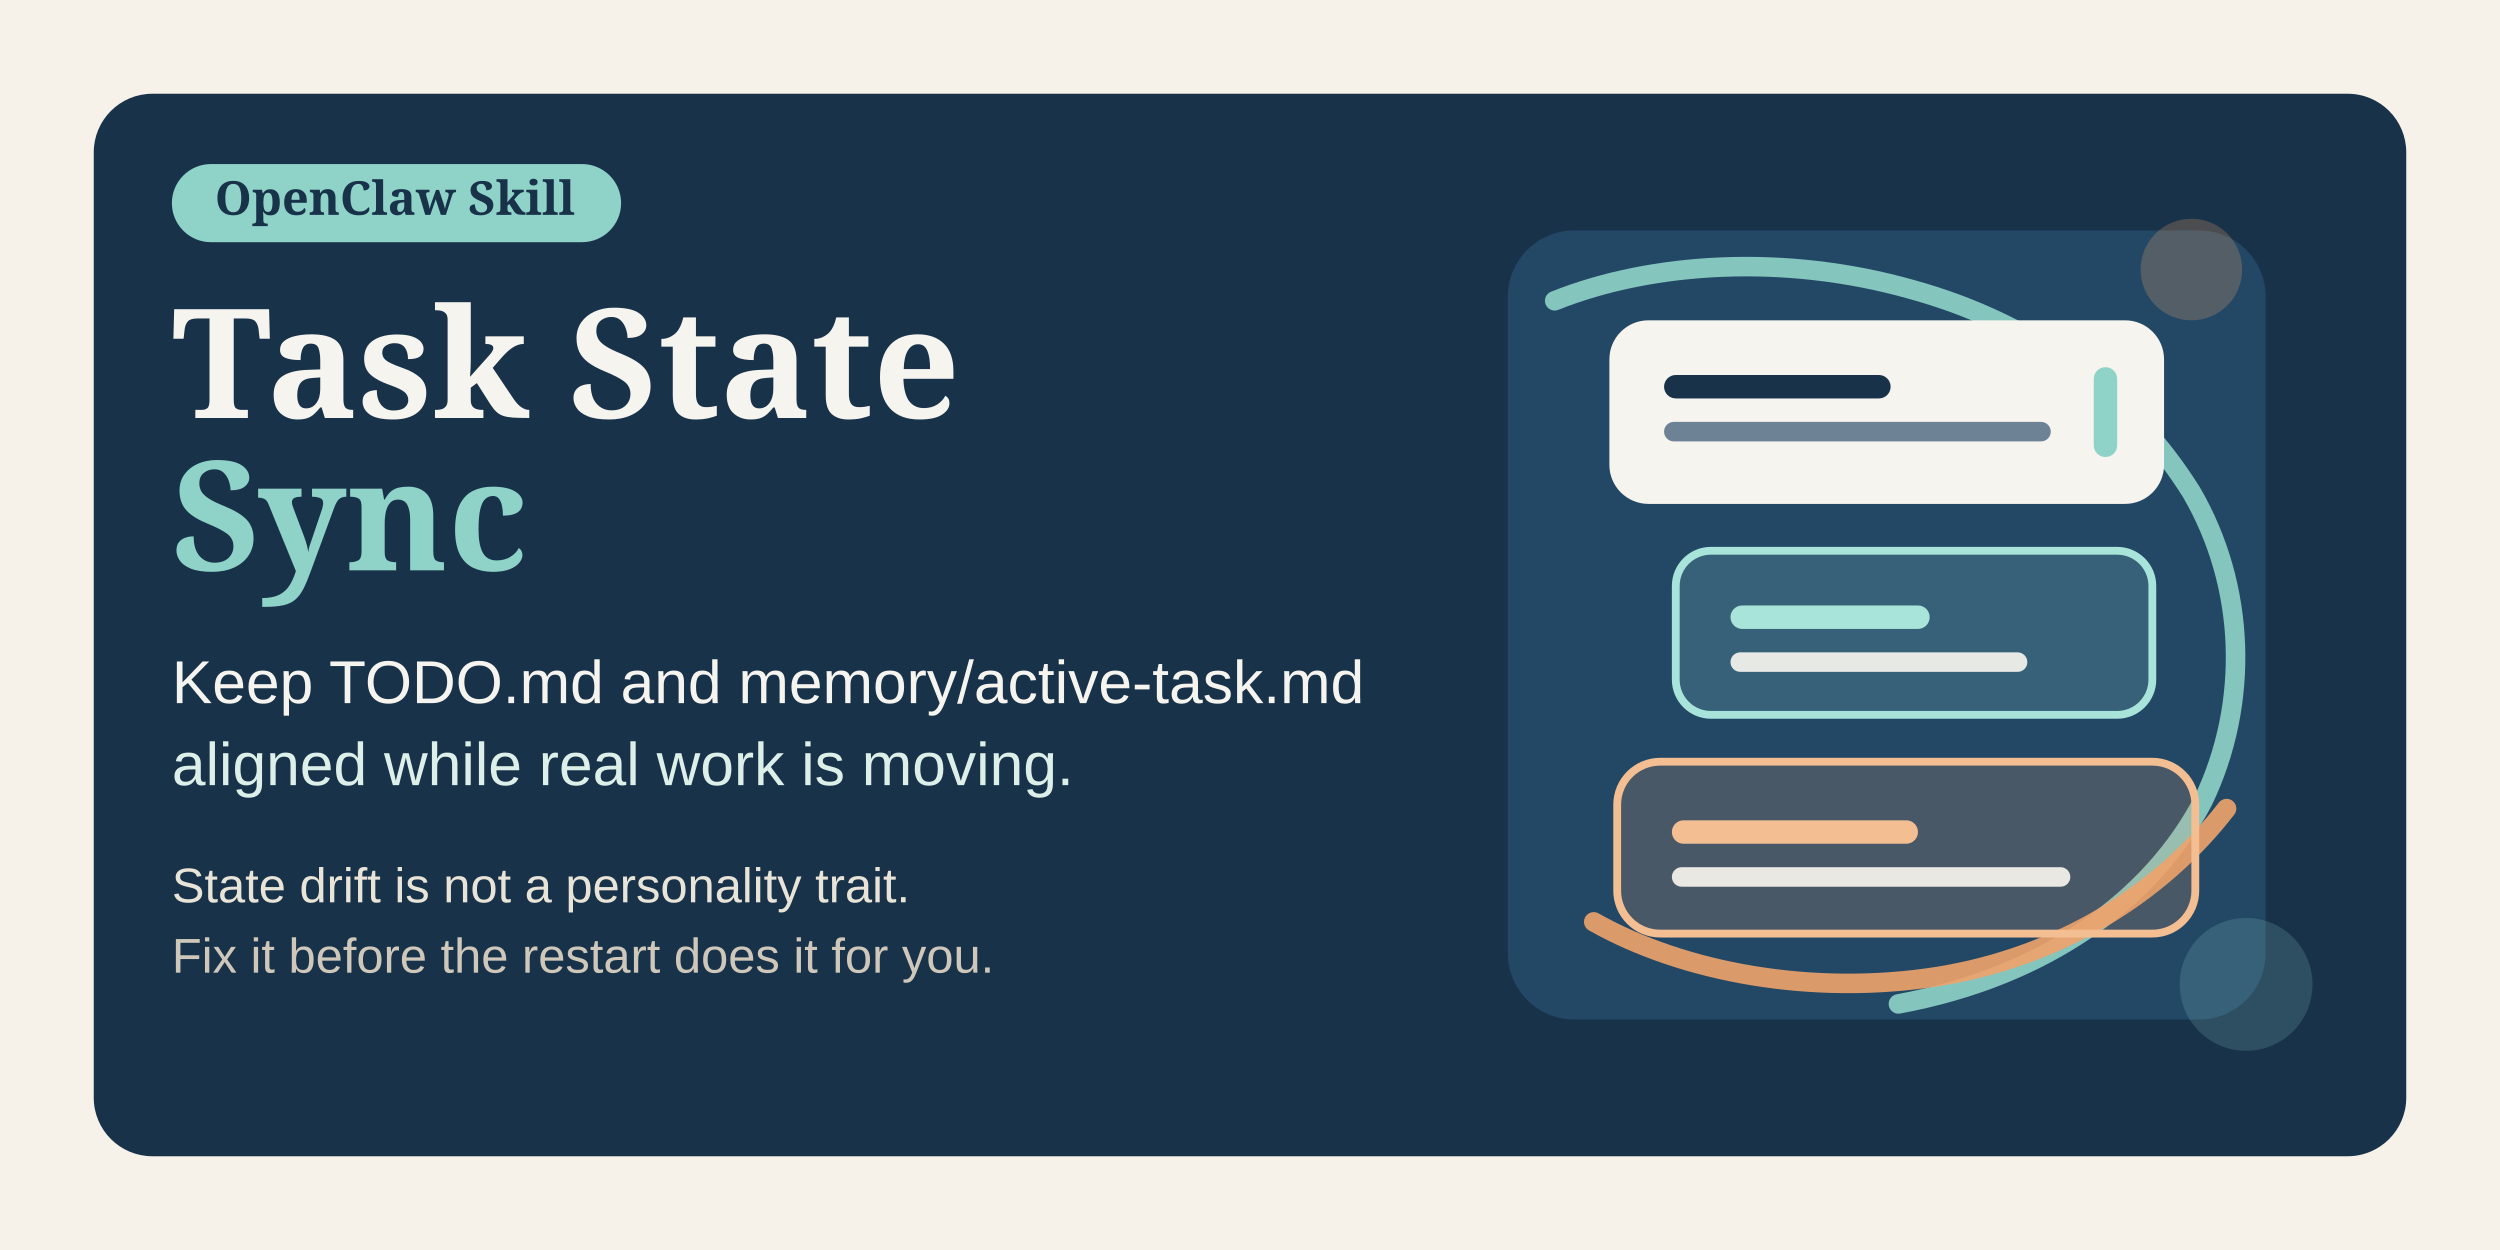
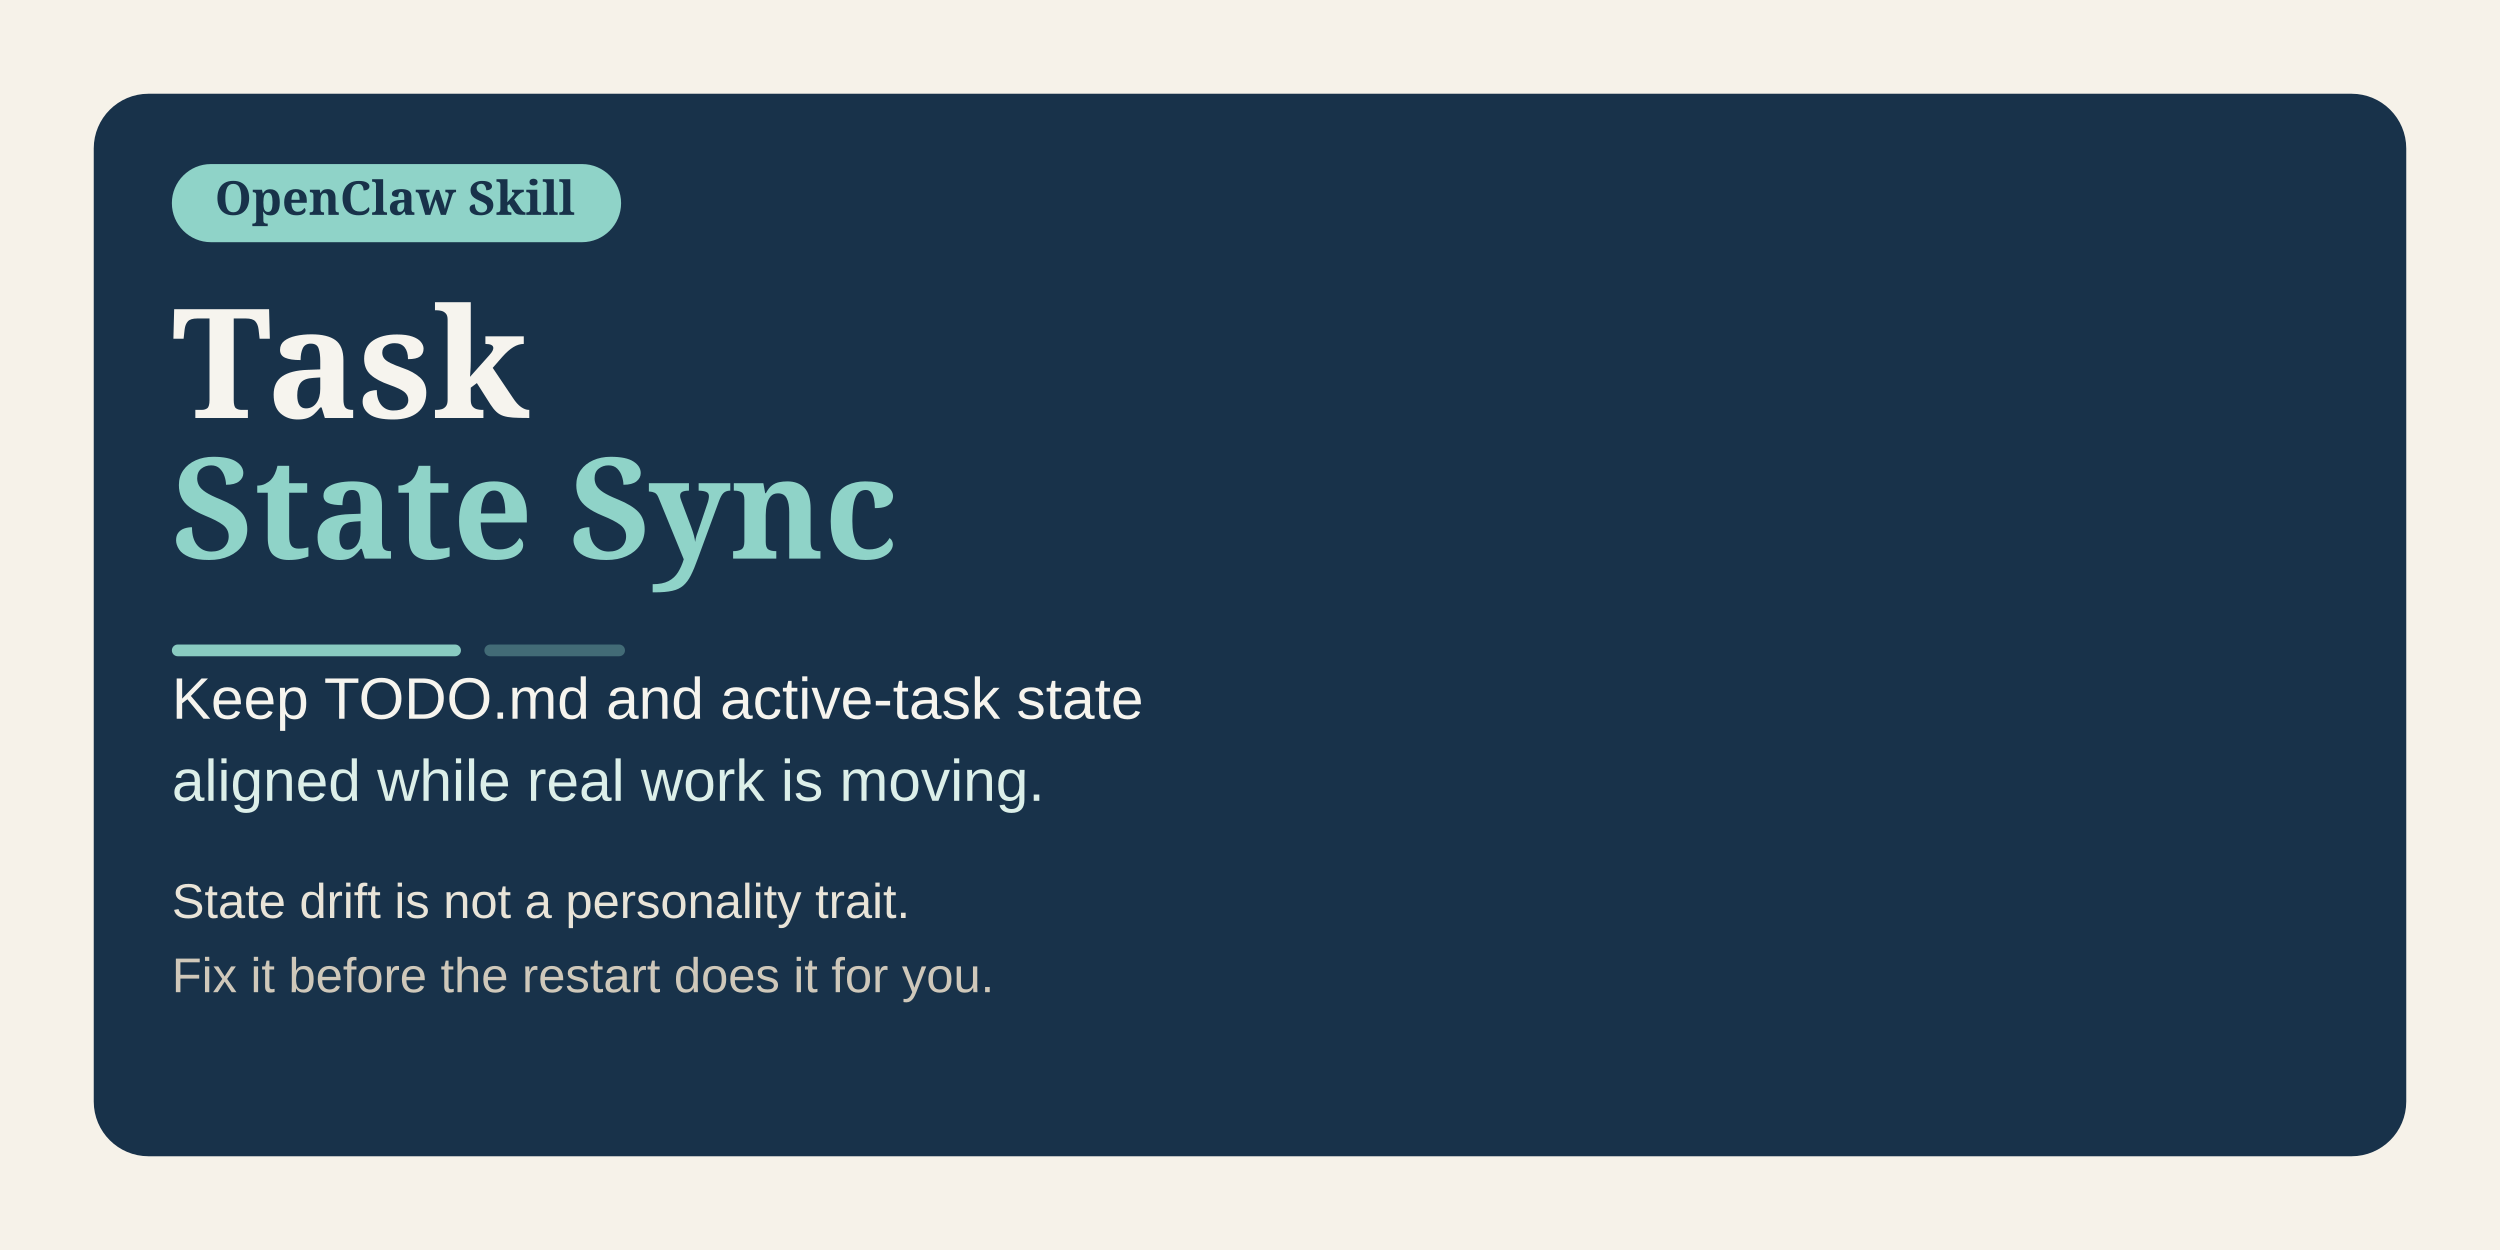
<svg xmlns="http://www.w3.org/2000/svg" width="1280" height="640" viewBox="0 0 1280 640" fill="none">
  <rect width="1280" height="640" fill="#F6F2E9" />
-   <rect x="48" y="48" width="1184" height="544" rx="30" fill="#18324A" />
+   <rect x="48" y="48" width="1184" height="544" rx="28" fill="#18324A" />
  <rect x="88" y="84" width="230" height="40" rx="20" fill="#8FD3C8" />
  <text x="110" y="110" fill="#18324A" font-family="Georgia, serif" font-size="24" font-weight="700">OpenClaw Skill</text>
-   <text x="88" y="214" fill="#F6F4EE" font-family="Georgia, serif" font-size="78" font-weight="700">Task State</text>
-   <text x="88" y="292" fill="#8FD3C8" font-family="Georgia, serif" font-size="78" font-weight="700">Sync</text>
-   <text x="88" y="360" fill="#F6F4EE" font-family="Arial, sans-serif" font-size="31">Keep TODO.md and memory/active-task.md</text>
-   <text x="88" y="402" fill="#DCEFE9" font-family="Arial, sans-serif" font-size="31">aligned while real work is moving.</text>
-   <text x="88" y="462" fill="#E9E4D8" font-family="Arial, sans-serif" font-size="25">State drift is not a personality trait.</text>
-   <text x="88" y="498" fill="#CFC8BA" font-family="Arial, sans-serif" font-size="25">Fix it before the restart does it for you.</text>
-   <rect x="772" y="118" width="388" height="404" rx="34" fill="#234866" />
-   <path d="M796 154C846 134 914 130 978 148C1044 166 1092 204 1122 252C1150 300 1152 360 1128 410C1102 460 1048 500 972 514" stroke="#8FD3C8" stroke-width="10" stroke-linecap="round" stroke-opacity="0.9" />
-   <path d="M816 472C862 498 928 510 992 500C1054 490 1106 458 1140 414" stroke="#F0A36B" stroke-width="10" stroke-linecap="round" stroke-opacity="0.9" />
-   <rect x="824" y="164" width="284" height="94" rx="20" fill="#F6F4EE" />
-   <rect x="852" y="192" width="116" height="12" rx="6" fill="#18324A" />
-   <rect x="852" y="216" width="198" height="10" rx="5" fill="#6D8294" />
-   <rect x="1072" y="188" width="12" height="46" rx="6" fill="#8FD3C8" />
-   <rect x="858" y="282" width="244" height="84" rx="18" fill="#8FD3C8" fill-opacity="0.18" stroke="#A8E4DA" stroke-width="4" />
-   <rect x="886" y="310" width="102" height="12" rx="6" fill="#A8E4DA" />
-   <rect x="886" y="334" width="152" height="10" rx="5" fill="#F6F4EE" fill-opacity="0.92" />
-   <rect x="828" y="390" width="296" height="88" rx="22" fill="#F0A36B" fill-opacity="0.18" stroke="#F4BE93" stroke-width="4" />
-   <rect x="856" y="420" width="126" height="12" rx="6" fill="#F4BE93" />
-   <rect x="856" y="444" width="204" height="10" rx="5" fill="#F6F4EE" fill-opacity="0.92" />
-   <circle cx="1122" cy="138" r="26" fill="#F0A36B" fill-opacity="0.24" />
-   <circle cx="1150" cy="504" r="34" fill="#8FD3C8" fill-opacity="0.18" />
+   <text x="88" y="214" fill="#F6F4EE" font-family="Georgia, serif" font-size="78" font-weight="700">Task</text>
+   <text x="88" y="286" fill="#8FD3C8" font-family="Georgia, serif" font-size="72" font-weight="700">State Sync</text>
+   <rect x="88" y="330" width="148" height="6" rx="3" fill="#8FD3C8" fill-opacity="0.95" />
+   <rect x="248" y="330" width="72" height="6" rx="3" fill="#8FD3C8" fill-opacity="0.35" />
+   <text x="88" y="368" fill="#F6F4EE" font-family="Arial, sans-serif" font-size="30">Keep TODO.md and active-task state</text>
+   <text x="88" y="410" fill="#DCEFE9" font-family="Arial, sans-serif" font-size="30">aligned while real work is moving.</text>
+   <text x="88" y="470" fill="#E9E4D8" font-family="Arial, sans-serif" font-size="25">State drift is not a personality trait.</text>
+   <text x="88" y="508" fill="#CFC8BA" font-family="Arial, sans-serif" font-size="25">Fix it before the restart does it for you.</text>
</svg>
